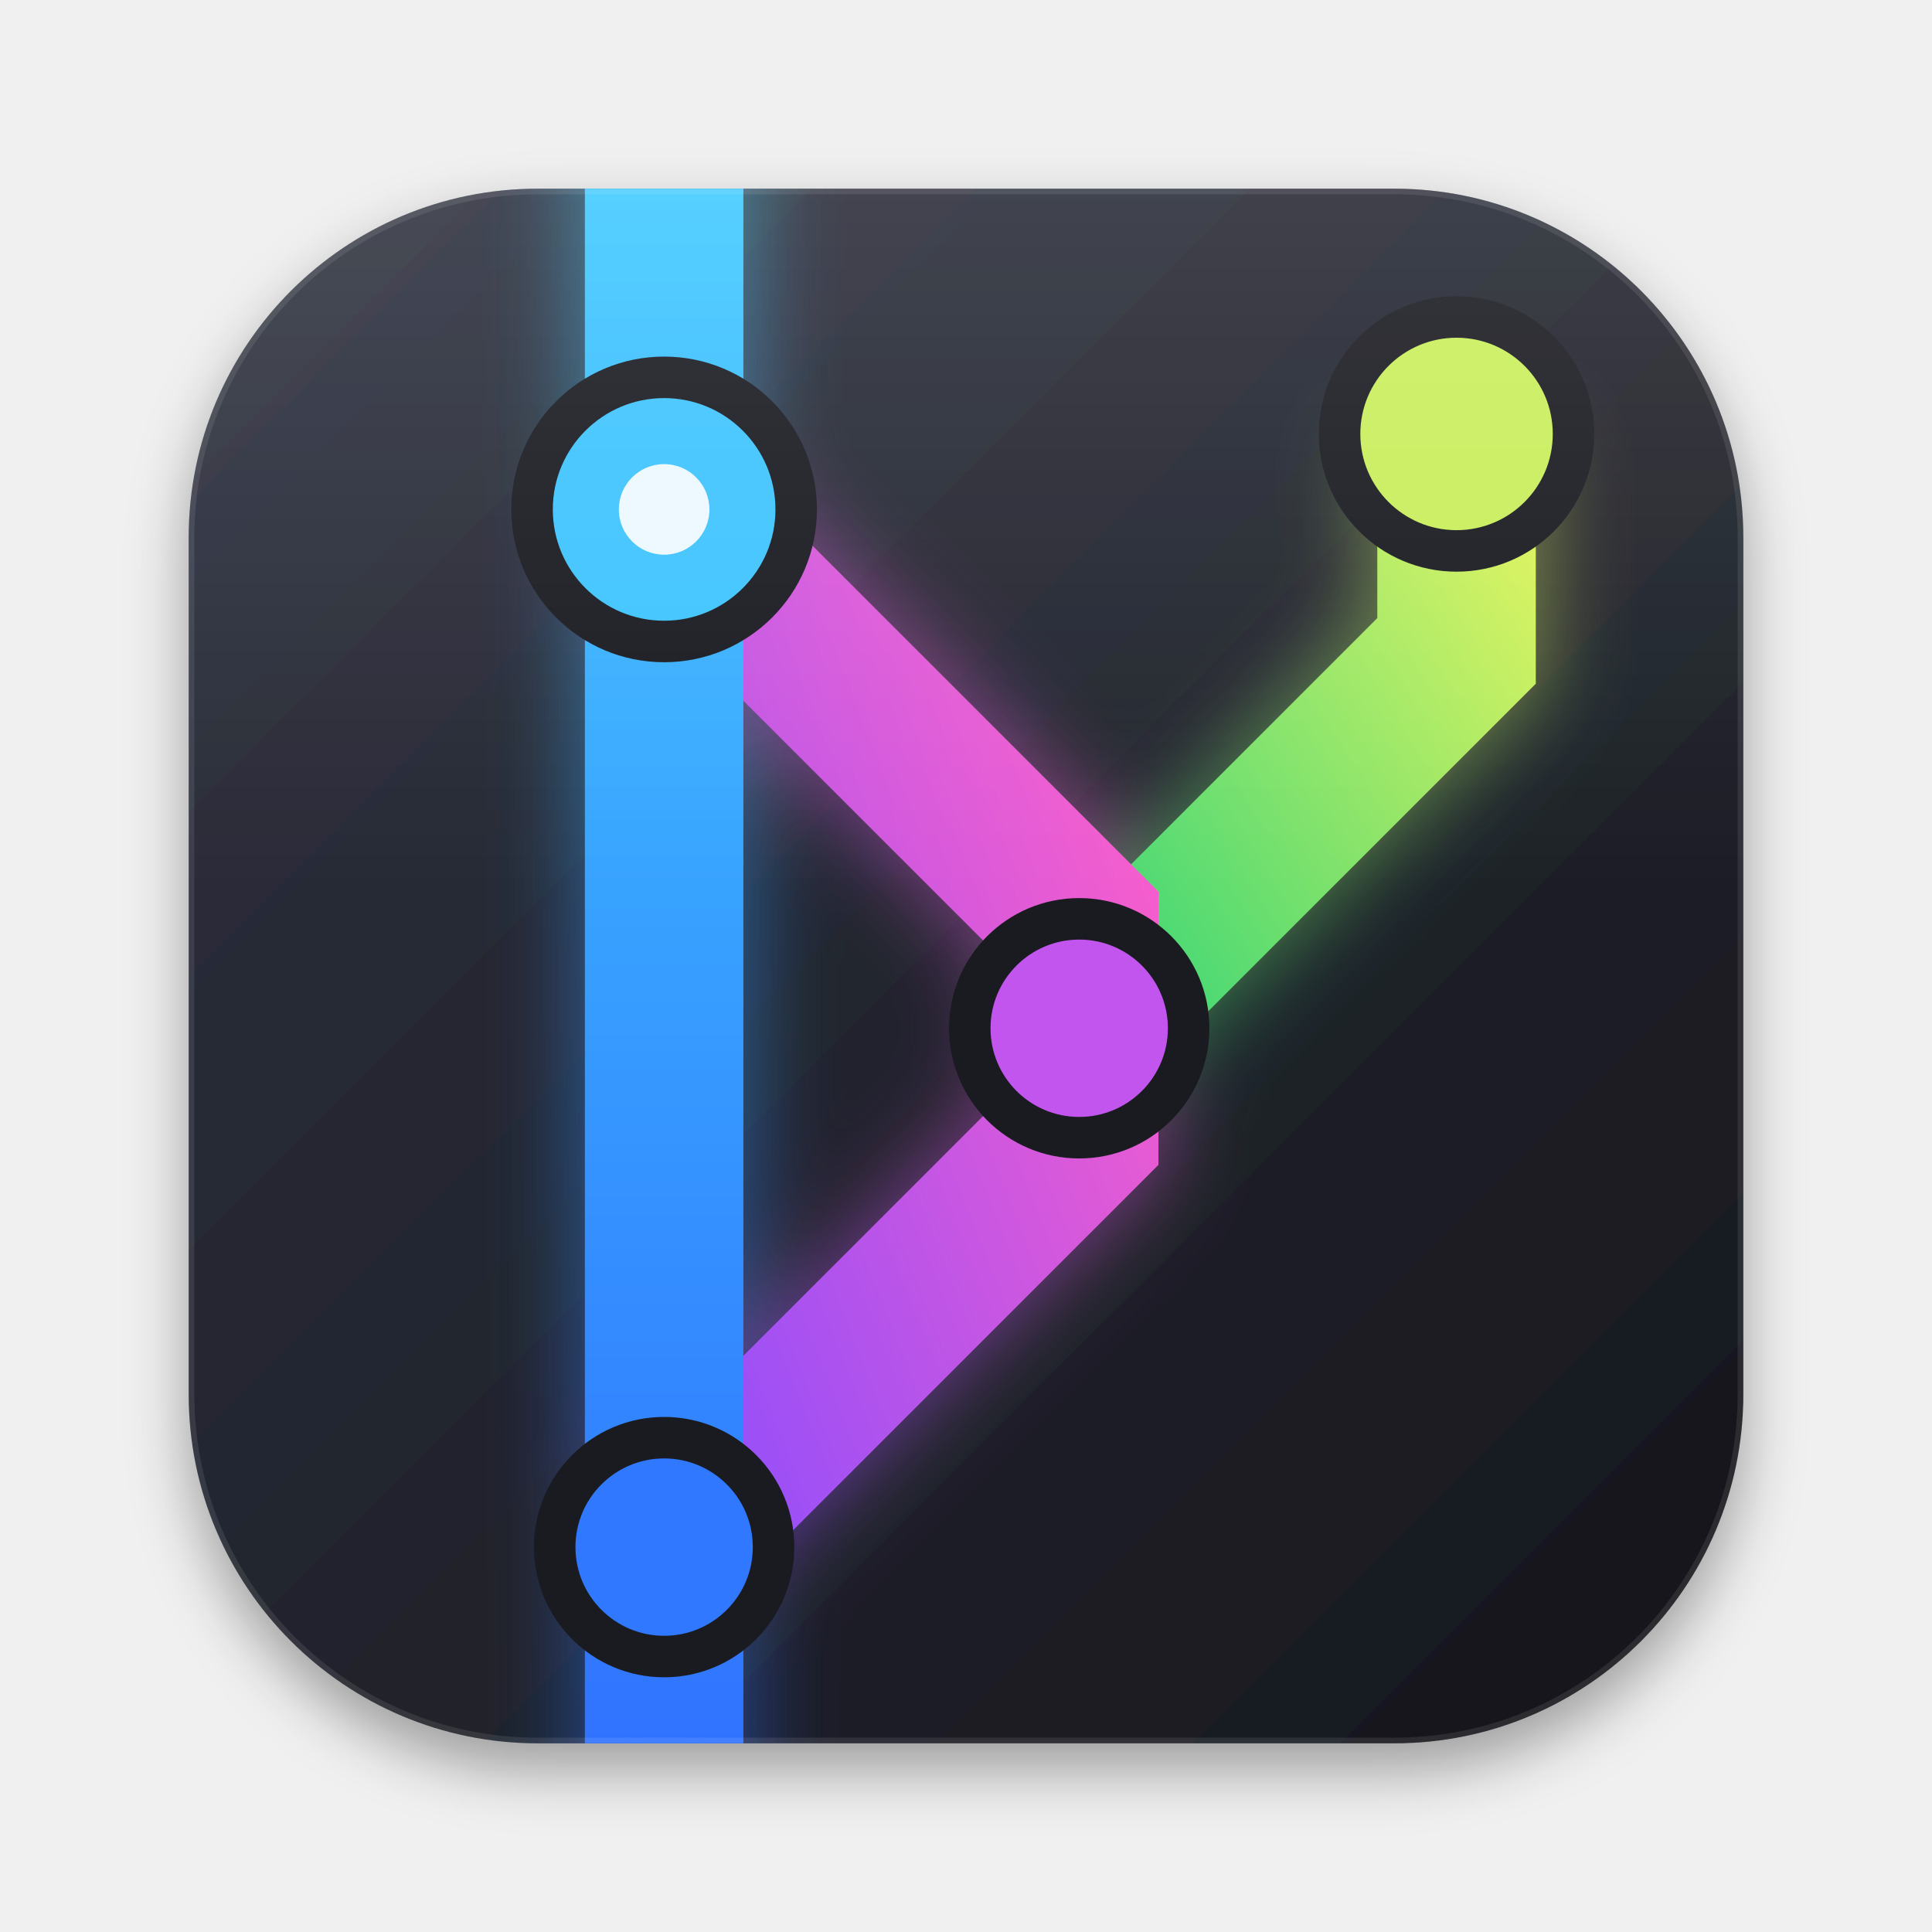
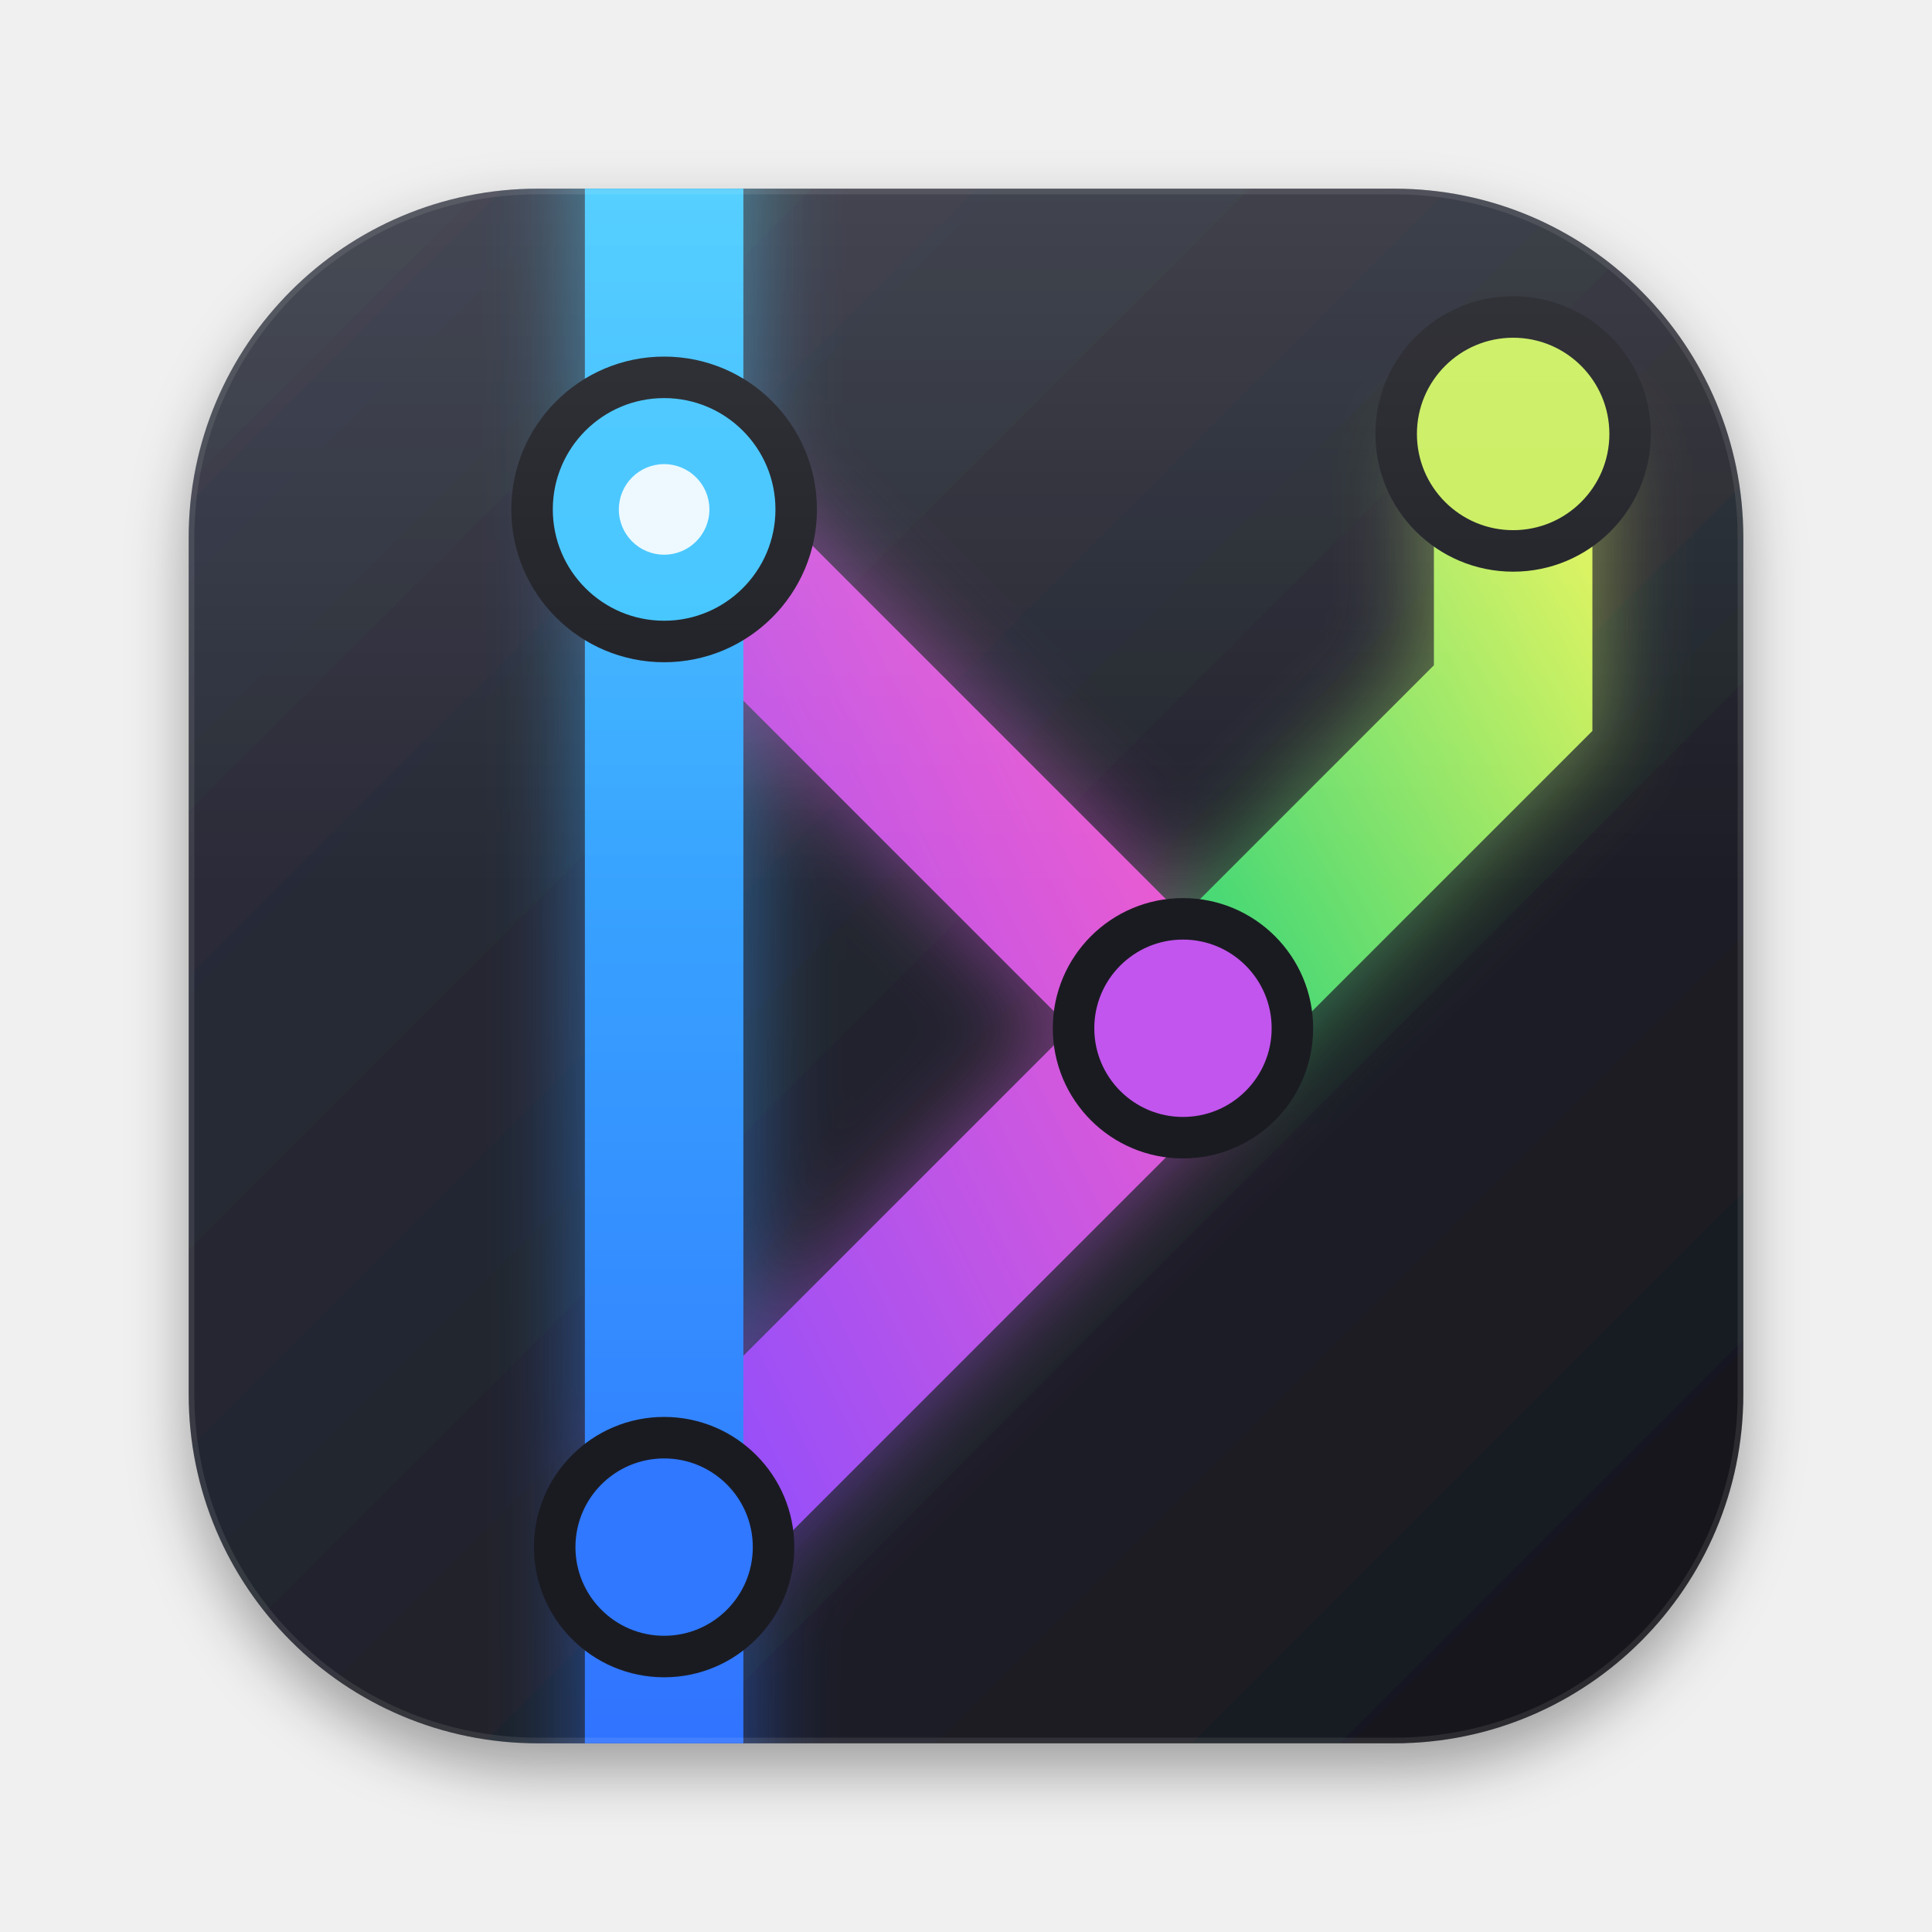
<svg xmlns="http://www.w3.org/2000/svg" viewBox="0 0 1024 1024" width="1024" height="1024">
  <defs>
    <linearGradient id="bg" x1="0" y1="0" x2="1" y2="1">
      <stop offset="0" stop-color="#2F3240" />
      <stop offset="1" stop-color="#15161B" />
    </linearGradient>
    <linearGradient id="hl" x1="0" y1="0" x2="0" y2="1">
      <stop offset="0" stop-color="#FFFFFF" stop-opacity="0.12" />
      <stop offset="0.45" stop-color="#FFFFFF" stop-opacity="0" />
    </linearGradient>
    <linearGradient id="gMain" gradientUnits="userSpaceOnUse" x1="0" y1="1000" x2="0" y2="40">
      <stop offset="0" stop-color="#2F6BFF" />
      <stop offset="1" stop-color="#3FD0FF" />
    </linearGradient>
    <linearGradient id="gFeat" x1="0" y1="1" x2="1" y2="0">
      <stop offset="0" stop-color="#8A4DFF" />
      <stop offset="1" stop-color="#FF5FC8" />
    </linearGradient>
    <linearGradient id="gTip" x1="0" y1="1" x2="1" y2="0">
      <stop offset="0" stop-color="#2FD47A" />
      <stop offset="1" stop-color="#D8F25A" />
    </linearGradient>
    <filter id="shadow" x="-10%" y="-10%" width="120%" height="125%">
      <feDropShadow dx="0" dy="14" stdDeviation="16" flood-color="#000" flood-opacity="0.35" />
    </filter>
    <filter id="glow" x="-30%" y="-30%" width="160%" height="160%">
      <feGaussianBlur stdDeviation="22" />
    </filter>
    <clipPath id="plate">
      <rect x="100" y="100" width="824" height="824" rx="185" />
    </clipPath>
  </defs>
  <g filter="url(#shadow)">
    <rect x="100" y="100" width="824" height="824" rx="185" fill="url(#bg)" />
  </g>
  <g clip-path="url(#plate)">
    <g fill="none" stroke-linecap="butt" stroke-linejoin="miter" stroke-width="96" opacity="0.45" filter="url(#glow)">
      <path d="M352 1000 L352 40" stroke="url(#gMain)" />
-       <path d="M352 820 L572 600 L572 490 L352 270" stroke="url(#gFeat)" />
-       <path d="M572 545 L772 345 L772 230" stroke="url(#gTip)" />
+       <path d="M352 820 L627 545 L352 270" stroke="url(#gFeat)" />
+       <path d="M627 545 L802 370 L802 230" stroke="url(#gTip)" />
    </g>
    <g fill="none" stroke-linecap="butt" stroke-linejoin="miter" stroke-width="84">
-       <path d="M572 545 L772 345 L772 230" stroke="url(#gTip)" />
-       <path d="M352 820 L572 600 L572 490 L352 270" stroke="url(#gFeat)" />
+       <path d="M627 545 L802 370 L802 230" stroke="url(#gTip)" />
+       <path d="M352 820 L627 545 L352 270" stroke="url(#gFeat)" />
      <path d="M352 1000 L352 40" stroke="url(#gMain)" />
    </g>
    <g stroke="#1A1B21" stroke-width="22">
      <circle cx="352" cy="270" r="70" fill="#3FC4FF" />
      <circle cx="352" cy="820" r="58" fill="#2F78FF" />
-       <circle cx="572" cy="545" r="58" fill="#C255EE" />
-       <circle cx="772" cy="230" r="62" fill="#C9EE5C" />
+       <circle cx="627" cy="545" r="58" fill="#C255EE" />
+       <circle cx="802" cy="230" r="62" fill="#C9EE5C" />
    </g>
    <circle cx="352" cy="270" r="24" fill="#FFFFFF" opacity="0.9" />
  </g>
  <rect x="100" y="100" width="824" height="824" rx="185" fill="url(#hl)" />
  <rect x="101.5" y="101.5" width="821" height="821" rx="183.5" fill="none" stroke="#FFFFFF" stroke-opacity="0.09" stroke-width="3" />
</svg>
